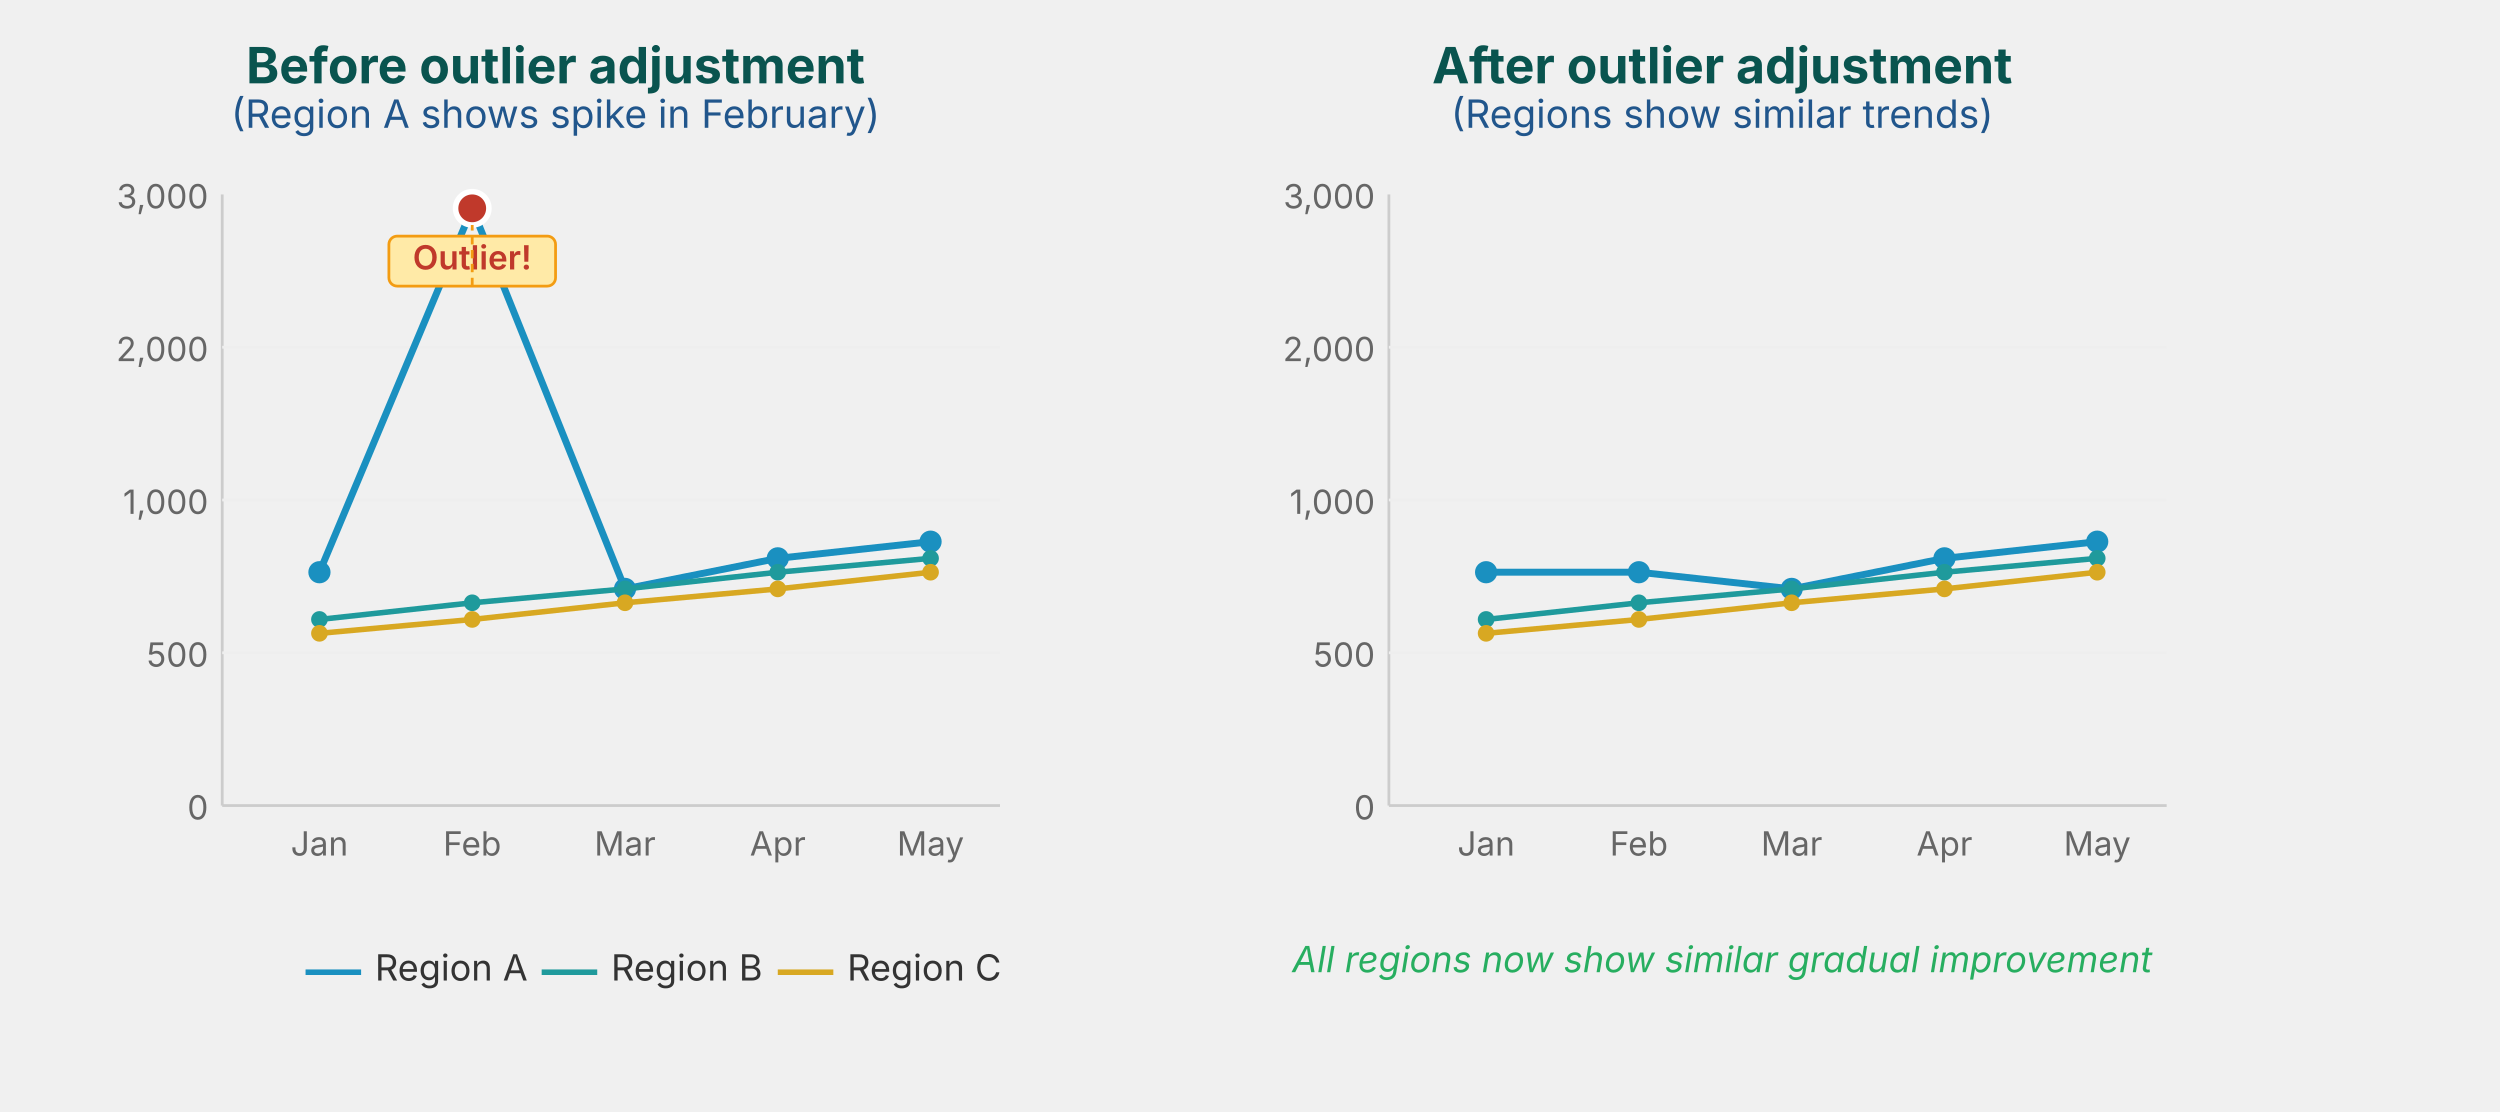
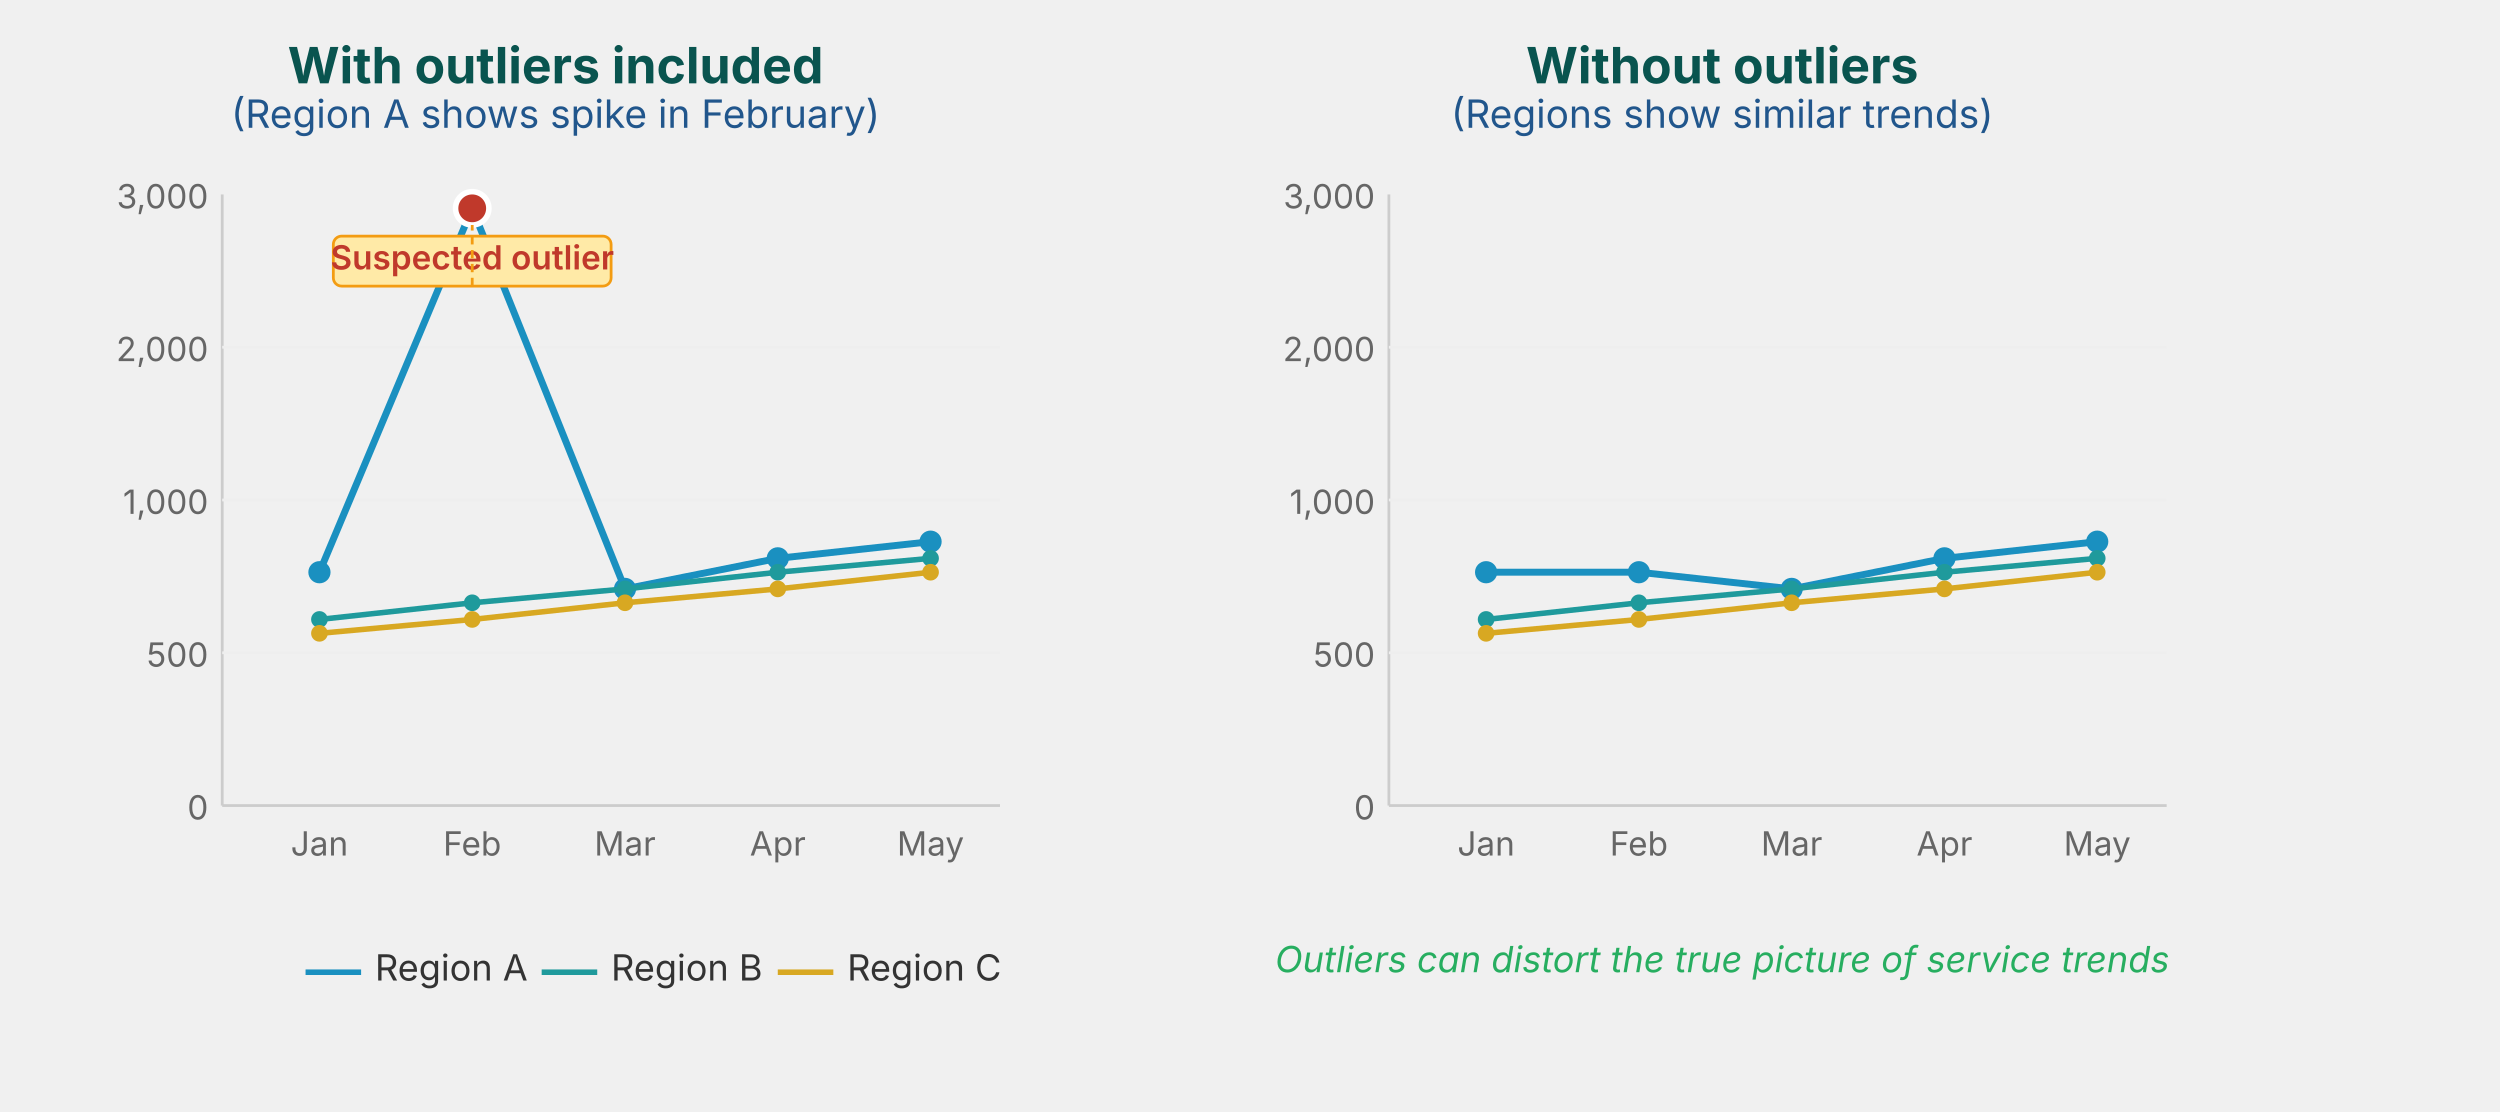
<svg xmlns="http://www.w3.org/2000/svg" viewBox="0 0 900 400">
  <defs>
    <style>
      .title { font-family: Inter, sans-serif; font-size: 18px; font-weight: 700; fill: #09544F; }
      .subtitle { font-family: Inter, sans-serif; font-size: 14px; fill: #21568C; }
      .axis-label { font-family: Inter, sans-serif; font-size: 12px; fill: #666; }
      .axis-line { stroke: #ccc; stroke-width: 1; }
      .grid-line { stroke: #eee; stroke-width: 1; }
      .legend-text { font-family: Inter, sans-serif; font-size: 13px; fill: #333; }
      .callout { font-family: Inter, sans-serif; font-size: 12px; fill: #c0392b; font-weight: 600; }
      .callout-box { fill: #ffeaa7; stroke: #f39c12; stroke-width: 1; rx: 3; }
      .note-text { font-family: Inter, sans-serif; font-size: 13px; fill: #27ae60; font-style: italic; }
    </style>
  </defs>
  <g transform="translate(40, 30)">
-     <text class="title" x="160" y="0" text-anchor="middle">Before outlier adjustment</text>
+     <text class="title" x="160" y="0" text-anchor="middle">With outliers included</text>
    <text class="subtitle" x="160" y="16" text-anchor="middle">(Region A shows spike in February)</text>
    <line class="axis-line" x1="40" y1="40" x2="40" y2="260" />
    <line class="axis-line" x1="40" y1="260" x2="320" y2="260" />
    <line class="grid-line" x1="40" y1="95" x2="320" y2="95" />
    <line class="grid-line" x1="40" y1="150" x2="320" y2="150" />
    <line class="grid-line" x1="40" y1="205" x2="320" y2="205" />
    <text class="axis-label" x="35" y="45" text-anchor="end">3,000</text>
    <text class="axis-label" x="35" y="100" text-anchor="end">2,000</text>
    <text class="axis-label" x="35" y="155" text-anchor="end">1,000</text>
    <text class="axis-label" x="35" y="210" text-anchor="end">500</text>
    <text class="axis-label" x="35" y="265" text-anchor="end">0</text>
    <text class="axis-label" x="75" y="278" text-anchor="middle">Jan</text>
    <text class="axis-label" x="130" y="278" text-anchor="middle">Feb</text>
    <text class="axis-label" x="185" y="278" text-anchor="middle">Mar</text>
    <text class="axis-label" x="240" y="278" text-anchor="middle">Apr</text>
    <text class="axis-label" x="295" y="278" text-anchor="middle">May</text>
    <polyline fill="none" stroke="#1A90C0" stroke-width="2.5" points="75,176 130,45 185,182 240,171 295,165" />
    <circle cx="75" cy="176" r="4" fill="#1A90C0" />
    <circle cx="130" cy="45" r="6" fill="#c0392b" stroke="#fff" stroke-width="2" />
    <circle cx="185" cy="182" r="4" fill="#1A90C0" />
    <circle cx="240" cy="171" r="4" fill="#1A90C0" />
    <circle cx="295" cy="165" r="4" fill="#1A90C0" />
    <polyline fill="none" stroke="#1F9A9C" stroke-width="2" points="75,193 130,187 185,182 240,176 295,171" />
    <circle cx="75" cy="193" r="3" fill="#1F9A9C" />
    <circle cx="130" cy="187" r="3" fill="#1F9A9C" />
    <circle cx="185" cy="182" r="3" fill="#1F9A9C" />
    <circle cx="240" cy="176" r="3" fill="#1F9A9C" />
    <circle cx="295" cy="171" r="3" fill="#1F9A9C" />
    <polyline fill="none" stroke="#D8A822" stroke-width="2" points="75,198 130,193 185,187 240,182 295,176" />
    <circle cx="75" cy="198" r="3" fill="#D8A822" />
    <circle cx="130" cy="193" r="3" fill="#D8A822" />
    <circle cx="185" cy="187" r="3" fill="#D8A822" />
    <circle cx="240" cy="182" r="3" fill="#D8A822" />
    <circle cx="295" cy="176" r="3" fill="#D8A822" />
-     <rect class="callout-box" x="100" y="55" width="60" height="18" />
-     <text class="callout" x="130" y="67" text-anchor="middle">Outlier!</text>
+     <rect class="callout-box" x="80" y="55" width="100" height="18" />
+     <text class="callout" x="130" y="67" text-anchor="middle">Suspected outlier</text>
    <line stroke="#f39c12" stroke-width="1" x1="130" y1="73" x2="130" y2="51" stroke-dasharray="3,2" />
    <line x1="70" y1="320" x2="90" y2="320" stroke="#1A90C0" stroke-width="2" />
    <text class="legend-text" x="95" y="323">Region A</text>
    <line x1="155" y1="320" x2="175" y2="320" stroke="#1F9A9C" stroke-width="2" />
    <text class="legend-text" x="180" y="323">Region B</text>
    <line x1="240" y1="320" x2="260" y2="320" stroke="#D8A822" stroke-width="2" />
    <text class="legend-text" x="265" y="323">Region C</text>
  </g>
  <g transform="translate(460, 30)">
-     <text class="title" x="160" y="0" text-anchor="middle">After outlier adjustment</text>
+     <text class="title" x="160" y="0" text-anchor="middle">Without outliers</text>
    <text class="subtitle" x="160" y="16" text-anchor="middle">(Regions show similar trends)</text>
    <line class="axis-line" x1="40" y1="40" x2="40" y2="260" />
    <line class="axis-line" x1="40" y1="260" x2="320" y2="260" />
    <line class="grid-line" x1="40" y1="95" x2="320" y2="95" />
    <line class="grid-line" x1="40" y1="150" x2="320" y2="150" />
    <line class="grid-line" x1="40" y1="205" x2="320" y2="205" />
    <text class="axis-label" x="35" y="45" text-anchor="end">3,000</text>
    <text class="axis-label" x="35" y="100" text-anchor="end">2,000</text>
    <text class="axis-label" x="35" y="155" text-anchor="end">1,000</text>
    <text class="axis-label" x="35" y="210" text-anchor="end">500</text>
    <text class="axis-label" x="35" y="265" text-anchor="end">0</text>
    <text class="axis-label" x="75" y="278" text-anchor="middle">Jan</text>
    <text class="axis-label" x="130" y="278" text-anchor="middle">Feb</text>
    <text class="axis-label" x="185" y="278" text-anchor="middle">Mar</text>
    <text class="axis-label" x="240" y="278" text-anchor="middle">Apr</text>
    <text class="axis-label" x="295" y="278" text-anchor="middle">May</text>
    <polyline fill="none" stroke="#1A90C0" stroke-width="2.5" points="75,176 130,176 185,182 240,171 295,165" />
    <circle cx="75" cy="176" r="4" fill="#1A90C0" />
    <circle cx="130" cy="176" r="4" fill="#1A90C0" />
    <circle cx="185" cy="182" r="4" fill="#1A90C0" />
    <circle cx="240" cy="171" r="4" fill="#1A90C0" />
    <circle cx="295" cy="165" r="4" fill="#1A90C0" />
    <polyline fill="none" stroke="#1F9A9C" stroke-width="2" points="75,193 130,187 185,182 240,176 295,171" />
    <circle cx="75" cy="193" r="3" fill="#1F9A9C" />
    <circle cx="130" cy="187" r="3" fill="#1F9A9C" />
    <circle cx="185" cy="182" r="3" fill="#1F9A9C" />
    <circle cx="240" cy="176" r="3" fill="#1F9A9C" />
    <circle cx="295" cy="171" r="3" fill="#1F9A9C" />
    <polyline fill="none" stroke="#D8A822" stroke-width="2" points="75,198 130,193 185,187 240,182 295,176" />
    <circle cx="75" cy="198" r="3" fill="#D8A822" />
    <circle cx="130" cy="193" r="3" fill="#D8A822" />
    <circle cx="185" cy="187" r="3" fill="#D8A822" />
    <circle cx="240" cy="182" r="3" fill="#D8A822" />
    <circle cx="295" cy="176" r="3" fill="#D8A822" />
-     <text class="note-text" x="160" y="320" text-anchor="middle">All regions now show similar gradual improvement</text>
+     <text class="note-text" x="160" y="320" text-anchor="middle">Outliers can distort the true picture of service trends</text>
  </g>
</svg>
